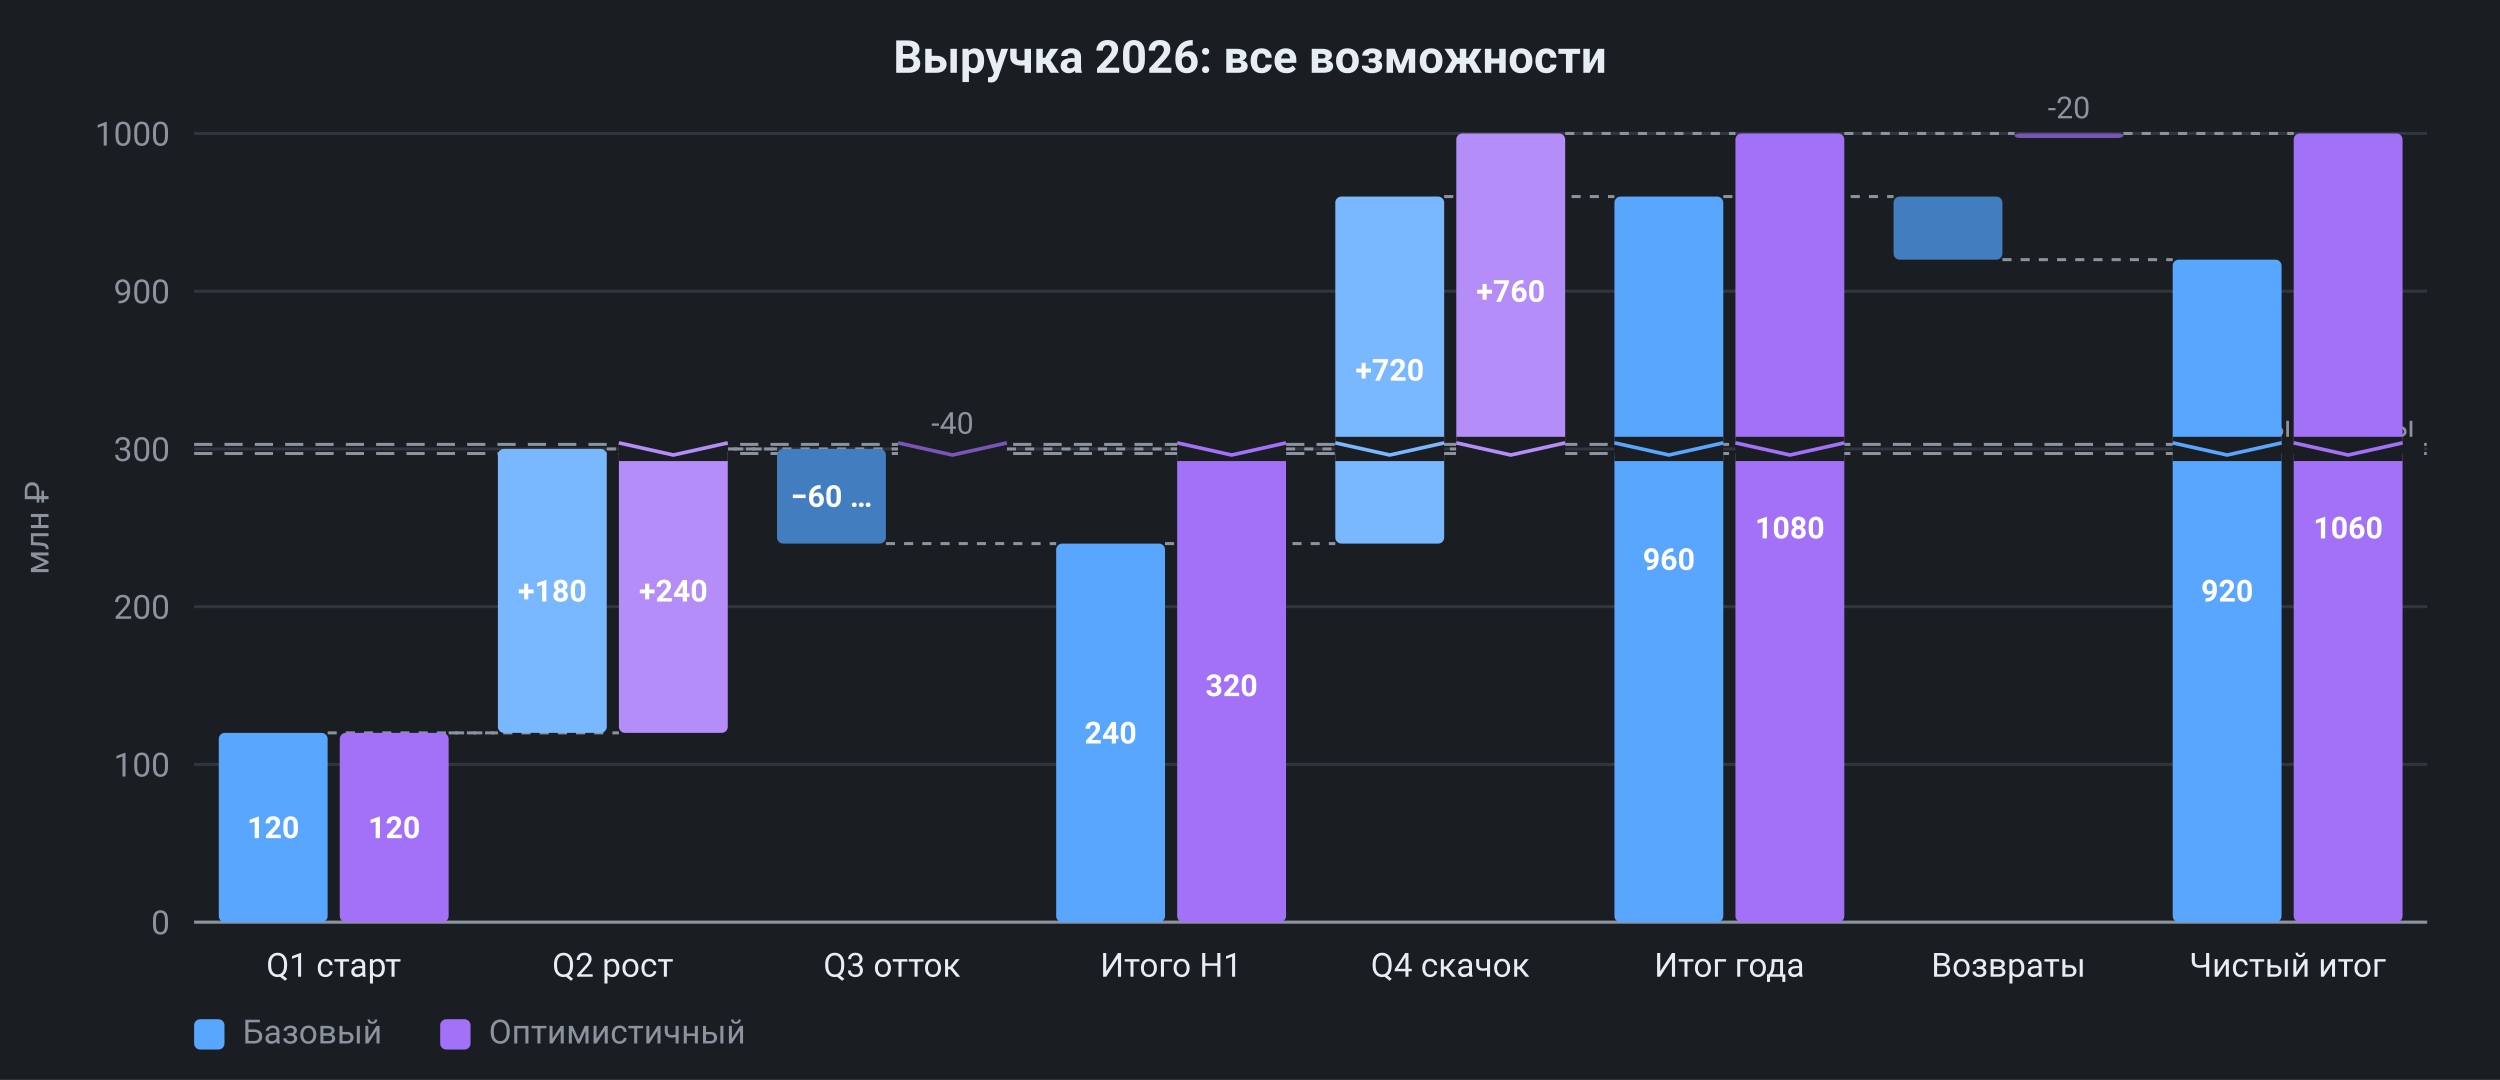
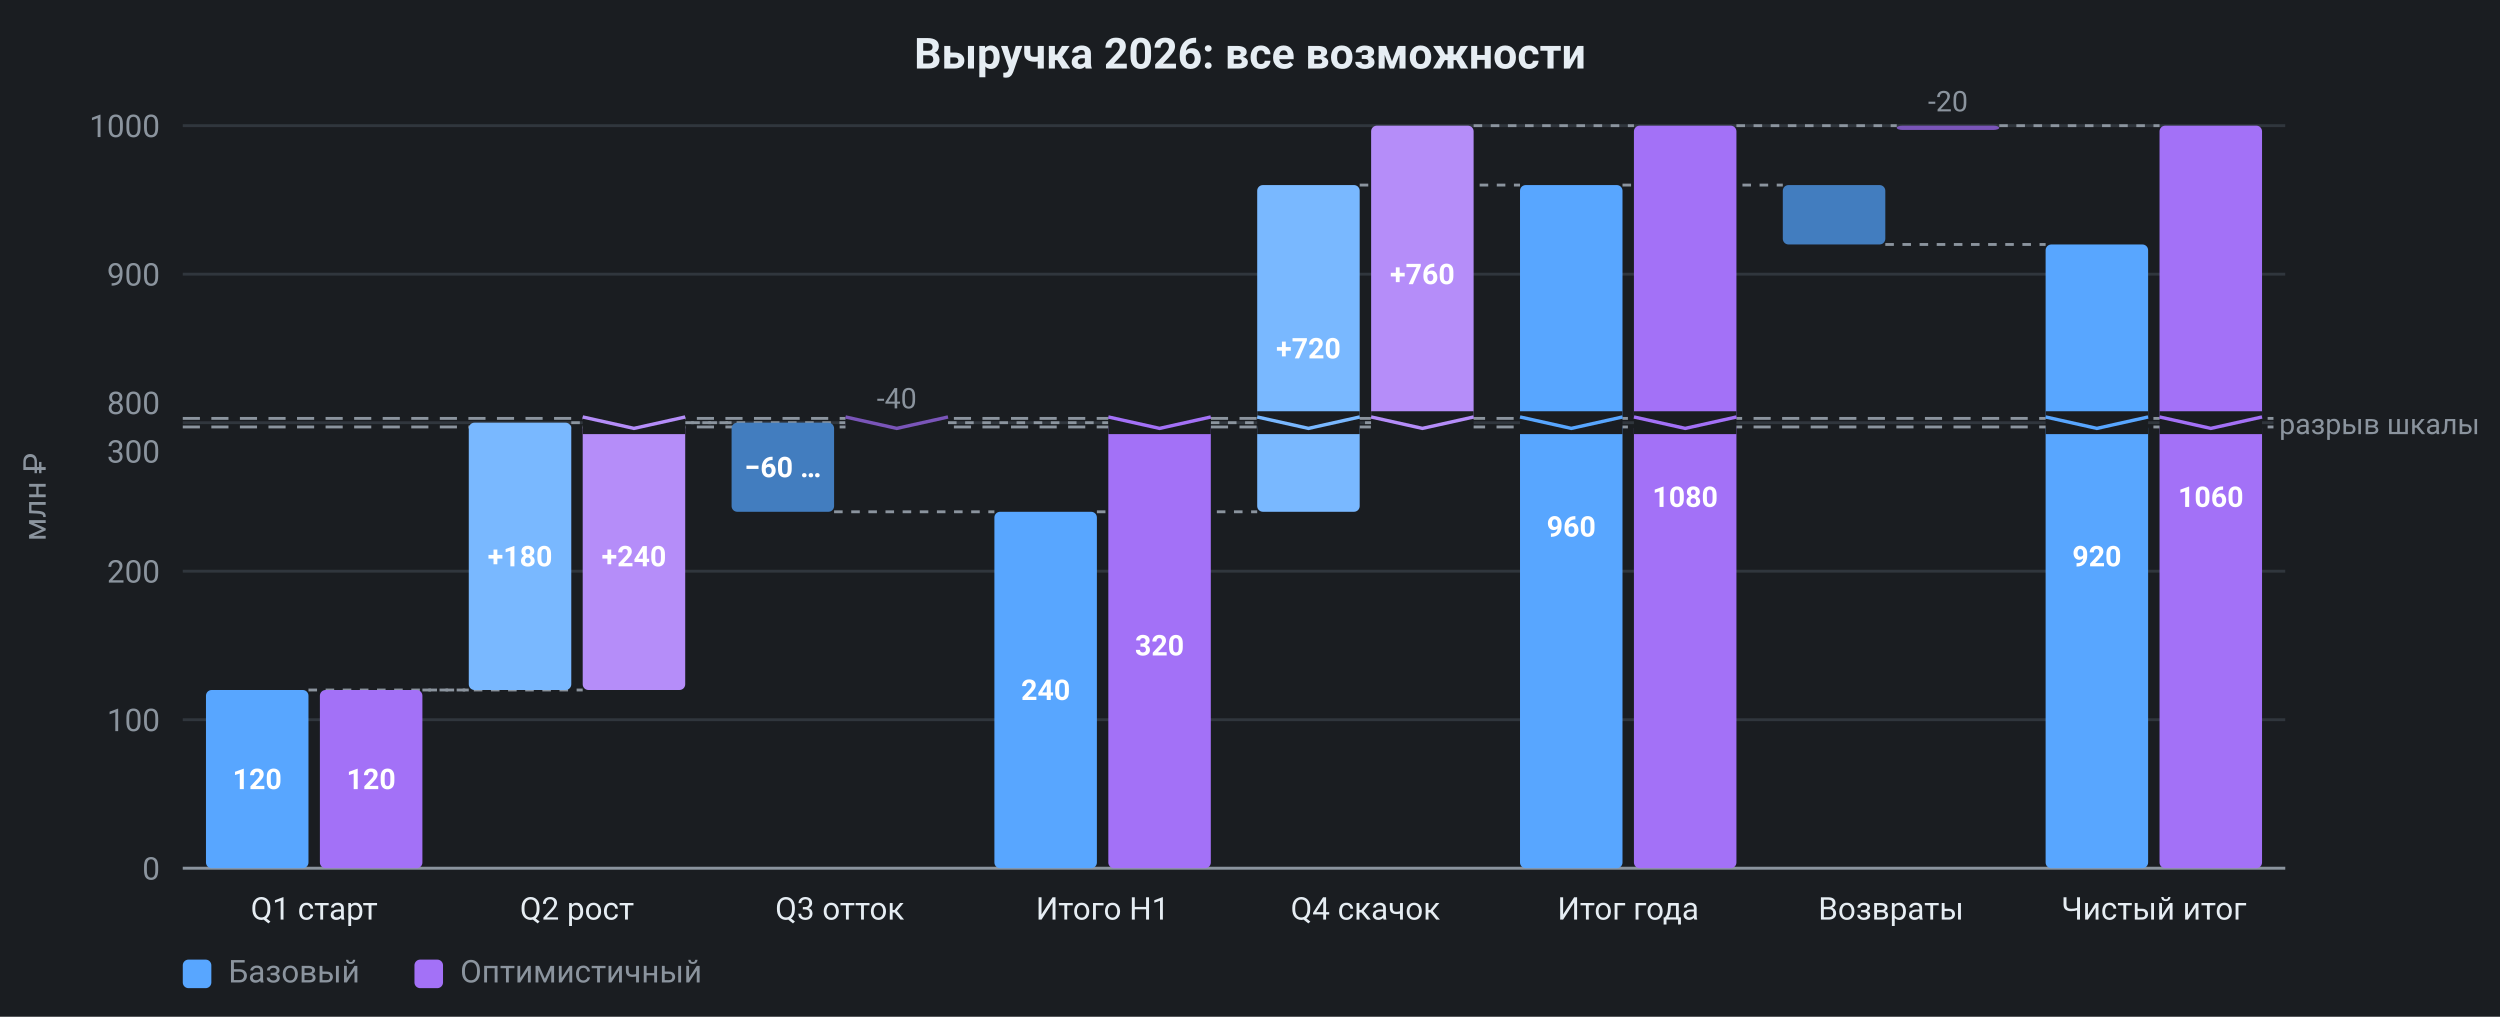
- <svg xmlns="http://www.w3.org/2000/svg" viewBox="0 0 824.16 356" width="824.16" height="356" role="img" font-family="system-ui, -apple-system, &quot;Segoe UI&quot;, Roboto, sans-serif">
-   <rect x="0" y="0" width="824.16" height="356" fill="#1a1d21" />
-   <text x="412.08" y="24" fill="#e6edf3" font-size="15" text-anchor="middle" font-weight="600">Выручка 2026: все возможности</text>
+ <svg xmlns="http://www.w3.org/2000/svg" viewBox="0 0 875.36 356" width="875.36" height="356" role="img" font-family="system-ui, -apple-system, &quot;Segoe UI&quot;, Roboto, sans-serif">
+   <rect x="0" y="0" width="875.36" height="356" fill="#1a1d21" />
+   <text x="437.68" y="24" fill="#e6edf3" font-size="15" text-anchor="middle" font-weight="600">Выручка 2026: все возможности</text>
  <line x1="64" y1="304" x2="800.16" y2="304" stroke="#30363d" stroke-width="1" />
  <text x="56" y="308" fill="#8b949e" font-size="11" text-anchor="end">0</text>
  <line x1="64" y1="252" x2="800.16" y2="252" stroke="#30363d" stroke-width="1" />
  <text x="56" y="256" fill="#8b949e" font-size="11" text-anchor="end">100</text>
  <line x1="64" y1="200" x2="800.16" y2="200" stroke="#30363d" stroke-width="1" />
  <text x="56" y="204" fill="#8b949e" font-size="11" text-anchor="end">200</text>
  <line x1="64" y1="148" x2="800.16" y2="148" stroke="#30363d" stroke-width="1" />
  <text x="56" y="152" fill="#8b949e" font-size="11" text-anchor="end">300</text>
  <line x1="64" y1="96" x2="800.16" y2="96" stroke="#30363d" stroke-width="1" />
  <text x="56" y="100" fill="#8b949e" font-size="11" text-anchor="end">900</text>
  <line x1="64" y1="44" x2="800.16" y2="44" stroke="#30363d" stroke-width="1" />
  <text x="56" y="48" fill="#8b949e" font-size="11" text-anchor="end">1000</text>
+   <rect x="35.52" y="130.15" width="24.48" height="35.7" fill="#1a1d21" data-break-gap="1" />
+   <text x="56" y="162" fill="#8b949e" font-size="11" text-anchor="end" data-break-edge="after">300</text>
+   <text x="56" y="145" fill="#8b949e" font-size="11" text-anchor="end" data-break-edge="before">800</text>
  <text x="16" y="174" fill="#8b949e" font-size="11" text-anchor="middle" transform="rotate(-90 16 174)">млн ₽</text>
  <line x1="64" y1="304" x2="800.16" y2="304" stroke="#8b949e" stroke-width="1" />
  <line x1="64" y1="146.5" x2="800.16" y2="146.5" stroke="#8b949e" stroke-width="1" stroke-dasharray="6 4" />
  <line x1="64" y1="149.5" x2="800.16" y2="149.5" stroke="#8b949e" stroke-width="1" stroke-dasharray="6 4" />
-   <rect x="730.96" y="140.5" width="68.2" height="15" fill="#1a1d21" data-break-gap="1" />
-   <text x="796.16" y="144" fill="#8b949e" font-size="10" text-anchor="end">разрыв шкалы</text>
+   <rect x="796.04" y="140.5" width="66.2" height="15" fill="#1a1d21" data-break-gap="1" />
+   <text x="798.04" y="152" fill="#8b949e" font-size="10" text-anchor="start" data-break-label="1">разрыв шкалы</text>
  <line x1="108.01" y1="241.6" x2="164.14" y2="241.6" stroke="#8b949e" stroke-width="1" stroke-dasharray="3 3" data-connector="1" />
  <line x1="200.03" y1="148" x2="256.16" y2="148" stroke="#8b949e" stroke-width="1" stroke-dasharray="3 3" data-connector="1" />
  <line x1="292.05" y1="179.2" x2="348.18" y2="179.2" stroke="#8b949e" stroke-width="1" stroke-dasharray="3 3" data-connector="1" />
  <line x1="384.07" y1="179.2" x2="440.2" y2="179.2" stroke="#8b949e" stroke-width="1" stroke-dasharray="3 3" data-connector="1" />
  <line x1="476.09" y1="64.8" x2="532.22" y2="64.8" stroke="#8b949e" stroke-width="1" stroke-dasharray="3 3" data-connector="1" />
  <line x1="568.11" y1="64.8" x2="624.24" y2="64.8" stroke="#8b949e" stroke-width="1" stroke-dasharray="3 3" data-connector="1" />
  <line x1="660.13" y1="85.6" x2="716.26" y2="85.6" stroke="#8b949e" stroke-width="1" stroke-dasharray="3 3" data-connector="1" />
  <line x1="147.9" y1="241.6" x2="204.03" y2="241.6" stroke="#8b949e" stroke-width="1" stroke-dasharray="3 3" data-connector="1" />
  <line x1="239.92" y1="148" x2="296.05" y2="148" stroke="#8b949e" stroke-width="1" stroke-dasharray="3 3" data-connector="1" />
  <line x1="331.94" y1="148" x2="388.07" y2="148" stroke="#8b949e" stroke-width="1" stroke-dasharray="3 3" data-connector="1" />
  <line x1="423.96" y1="148" x2="480.09" y2="148" stroke="#8b949e" stroke-width="1" stroke-dasharray="3 3" data-connector="1" />
  <line x1="515.98" y1="44" x2="572.11" y2="44" stroke="#8b949e" stroke-width="1" stroke-dasharray="3 3" data-connector="1" />
  <line x1="608" y1="44" x2="664.13" y2="44" stroke="#8b949e" stroke-width="1" stroke-dasharray="3 3" data-connector="1" />
  <line x1="700.02" y1="44" x2="756.15" y2="44" stroke="#8b949e" stroke-width="1" stroke-dasharray="3 3" data-connector="1" />
  <rect x="72.12" y="241.6" width="35.89" height="62.4" fill="#58a6ff" rx="2" data-bar="0-0" />
  <text x="90.07" y="276.3" fill="#ffffff" font-size="10" text-anchor="middle" font-weight="600">120</text>
  <rect x="112.01" y="241.6" width="35.89" height="62.4" fill="#a371f7" rx="2" data-bar="1-0" />
  <text x="129.95" y="276.3" fill="#ffffff" font-size="10" text-anchor="middle" font-weight="600">120</text>
  <text x="110.01" y="322" fill="#e6edf3" font-size="11" text-anchor="middle">Q1 старт</text>
  <rect x="164.14" y="148" width="35.89" height="93.6" fill="#79b8ff" rx="2" data-bar="0-1" />
  <text x="182.09" y="198.3" fill="#ffffff" font-size="10" text-anchor="middle" font-weight="600">+180</text>
  <rect x="204.03" y="148" width="35.89" height="93.6" fill="#b58df9" rx="2" data-bar="1-1" />
  <rect x="204.03" y="144" width="35.89" height="8" fill="#1a1d21" data-break-gap="1" />
  <path d="M204.03 146 L221.974 150 L239.918 146" fill="none" stroke="#b58df9" stroke-width="1.2" data-break-zigzag="1" />
  <text x="221.97" y="198.3" fill="#ffffff" font-size="10" text-anchor="middle" font-weight="600">+240</text>
  <text x="202.03" y="322" fill="#e6edf3" font-size="11" text-anchor="middle">Q2 рост</text>
  <rect x="256.16" y="148" width="35.89" height="31.2" fill="#427dbf" rx="2" data-bar="0-2" />
  <text x="274.11" y="167.1" fill="#ffffff" font-size="10" text-anchor="middle" font-weight="600">−60 …</text>
  <rect x="296.05" y="148" width="35.89" height="1.5" fill="#7a55b9" rx="2" data-bar="1-2" />
  <rect x="296.05" y="144" width="35.89" height="8" fill="#1a1d21" data-break-gap="1" />
  <path d="M296.05 146 L313.994 150 L331.938 146" fill="none" stroke="#7a55b9" stroke-width="1.2" data-break-zigzag="1" />
  <text x="313.99" y="143" fill="#8b949e" font-size="10" text-anchor="middle">-40</text>
  <text x="294.05" y="322" fill="#e6edf3" font-size="11" text-anchor="middle">Q3 отток</text>
  <rect x="348.18" y="179.2" width="35.89" height="124.8" fill="#58a6ff" rx="2" data-bar="0-3" />
  <text x="366.13" y="245.1" fill="#ffffff" font-size="10" text-anchor="middle" font-weight="600">240</text>
  <rect x="388.07" y="148" width="35.89" height="156" fill="#a371f7" rx="2" data-bar="1-3" />
  <rect x="388.07" y="144" width="35.89" height="8" fill="#1a1d21" data-break-gap="1" />
  <path d="M388.07 146 L406.014 150 L423.958 146" fill="none" stroke="#a371f7" stroke-width="1.2" data-break-zigzag="1" />
  <text x="406.01" y="229.5" fill="#ffffff" font-size="10" text-anchor="middle" font-weight="600">320</text>
  <text x="386.07" y="322" fill="#e6edf3" font-size="11" text-anchor="middle">Итого H1</text>
  <rect x="440.2" y="148" width="35.89" height="31.2" fill="#79b8ff" rx="2" data-bar="0-4" />
  <rect x="440.2" y="64.8" width="35.89" height="83.2" fill="#79b8ff" rx="2" data-bar="0-4" />
  <rect x="440.2" y="144" width="35.89" height="8" fill="#1a1d21" data-break-gap="1" />
  <path d="M440.202 146 L458.146 150 L476.09 146" fill="none" stroke="#79b8ff" stroke-width="1.2" data-break-zigzag="1" />
  <text x="458.15" y="125.5" fill="#ffffff" font-size="10" text-anchor="middle" font-weight="600">+720</text>
  <rect x="480.09" y="44" width="35.89" height="104" fill="#b58df9" rx="2" data-bar="1-4" />
  <rect x="480.09" y="144" width="35.89" height="8" fill="#1a1d21" data-break-gap="1" />
  <path d="M480.09 146 L498.034 150 L515.978 146" fill="none" stroke="#b58df9" stroke-width="1.2" data-break-zigzag="1" />
  <text x="498.03" y="99.5" fill="#ffffff" font-size="10" text-anchor="middle" font-weight="600">+760</text>
  <text x="478.09" y="322" fill="#e6edf3" font-size="11" text-anchor="middle">Q4 скачок</text>
  <rect x="532.22" y="148" width="35.89" height="156" fill="#58a6ff" rx="2" data-bar="0-5" />
  <rect x="532.22" y="64.8" width="35.89" height="83.2" fill="#58a6ff" rx="2" data-bar="0-5" />
  <rect x="532.22" y="144" width="35.89" height="8" fill="#1a1d21" data-break-gap="1" />
  <path d="M532.222 146 L550.166 150 L568.11 146" fill="none" stroke="#58a6ff" stroke-width="1.2" data-break-zigzag="1" />
  <text x="550.17" y="187.9" fill="#ffffff" font-size="10" text-anchor="middle" font-weight="600">960</text>
  <rect x="572.11" y="148" width="35.89" height="156" fill="#a371f7" rx="2" data-bar="1-5" />
  <rect x="572.11" y="44" width="35.89" height="104" fill="#a371f7" rx="2" data-bar="1-5" />
  <rect x="572.11" y="144" width="35.89" height="8" fill="#1a1d21" data-break-gap="1" />
  <path d="M572.11 146 L590.054 150 L607.998 146" fill="none" stroke="#a371f7" stroke-width="1.2" data-break-zigzag="1" />
  <text x="590.05" y="177.5" fill="#ffffff" font-size="10" text-anchor="middle" font-weight="600">1080</text>
  <text x="570.11" y="322" fill="#e6edf3" font-size="11" text-anchor="middle">Итог года</text>
  <rect x="624.24" y="64.8" width="35.89" height="20.8" fill="#427dbf" rx="2" data-bar="0-6" />
  <rect x="664.13" y="44" width="35.89" height="1.5" fill="#7a55b9" rx="2" data-bar="1-6" />
  <text x="682.07" y="39" fill="#8b949e" font-size="10" text-anchor="middle">-20</text>
  <text x="662.13" y="322" fill="#e6edf3" font-size="11" text-anchor="middle">Возвраты</text>
  <rect x="716.26" y="148" width="35.89" height="156" fill="#58a6ff" rx="2" data-bar="0-7" />
  <rect x="716.26" y="85.6" width="35.89" height="62.4" fill="#58a6ff" rx="2" data-bar="0-7" />
  <rect x="716.26" y="144" width="35.89" height="8" fill="#1a1d21" data-break-gap="1" />
  <path d="M716.262 146 L734.206 150 L752.15 146" fill="none" stroke="#58a6ff" stroke-width="1.2" data-break-zigzag="1" />
  <text x="734.21" y="198.3" fill="#ffffff" font-size="10" text-anchor="middle" font-weight="600">920</text>
  <rect x="756.15" y="148" width="35.89" height="156" fill="#a371f7" rx="2" data-bar="1-7" />
  <rect x="756.15" y="44" width="35.89" height="104" fill="#a371f7" rx="2" data-bar="1-7" />
  <rect x="756.15" y="144" width="35.89" height="8" fill="#1a1d21" data-break-gap="1" />
  <path d="M756.15 146 L774.094 150 L792.038 146" fill="none" stroke="#a371f7" stroke-width="1.2" data-break-zigzag="1" />
  <text x="774.09" y="177.5" fill="#ffffff" font-size="10" text-anchor="middle" font-weight="600">1060</text>
  <text x="754.15" y="322" fill="#e6edf3" font-size="11" text-anchor="middle">Чистый итог</text>
  <rect x="64" y="336" width="10" height="10" fill="#58a6ff" rx="2" />
  <text x="80" y="344" fill="#8b949e" font-size="11" text-anchor="start">Базовый</text>
  <rect x="145.12" y="336" width="10" height="10" fill="#a371f7" rx="2" />
  <text x="161.12" y="344" fill="#8b949e" font-size="11" text-anchor="start">Оптимистичный</text>
</svg>
